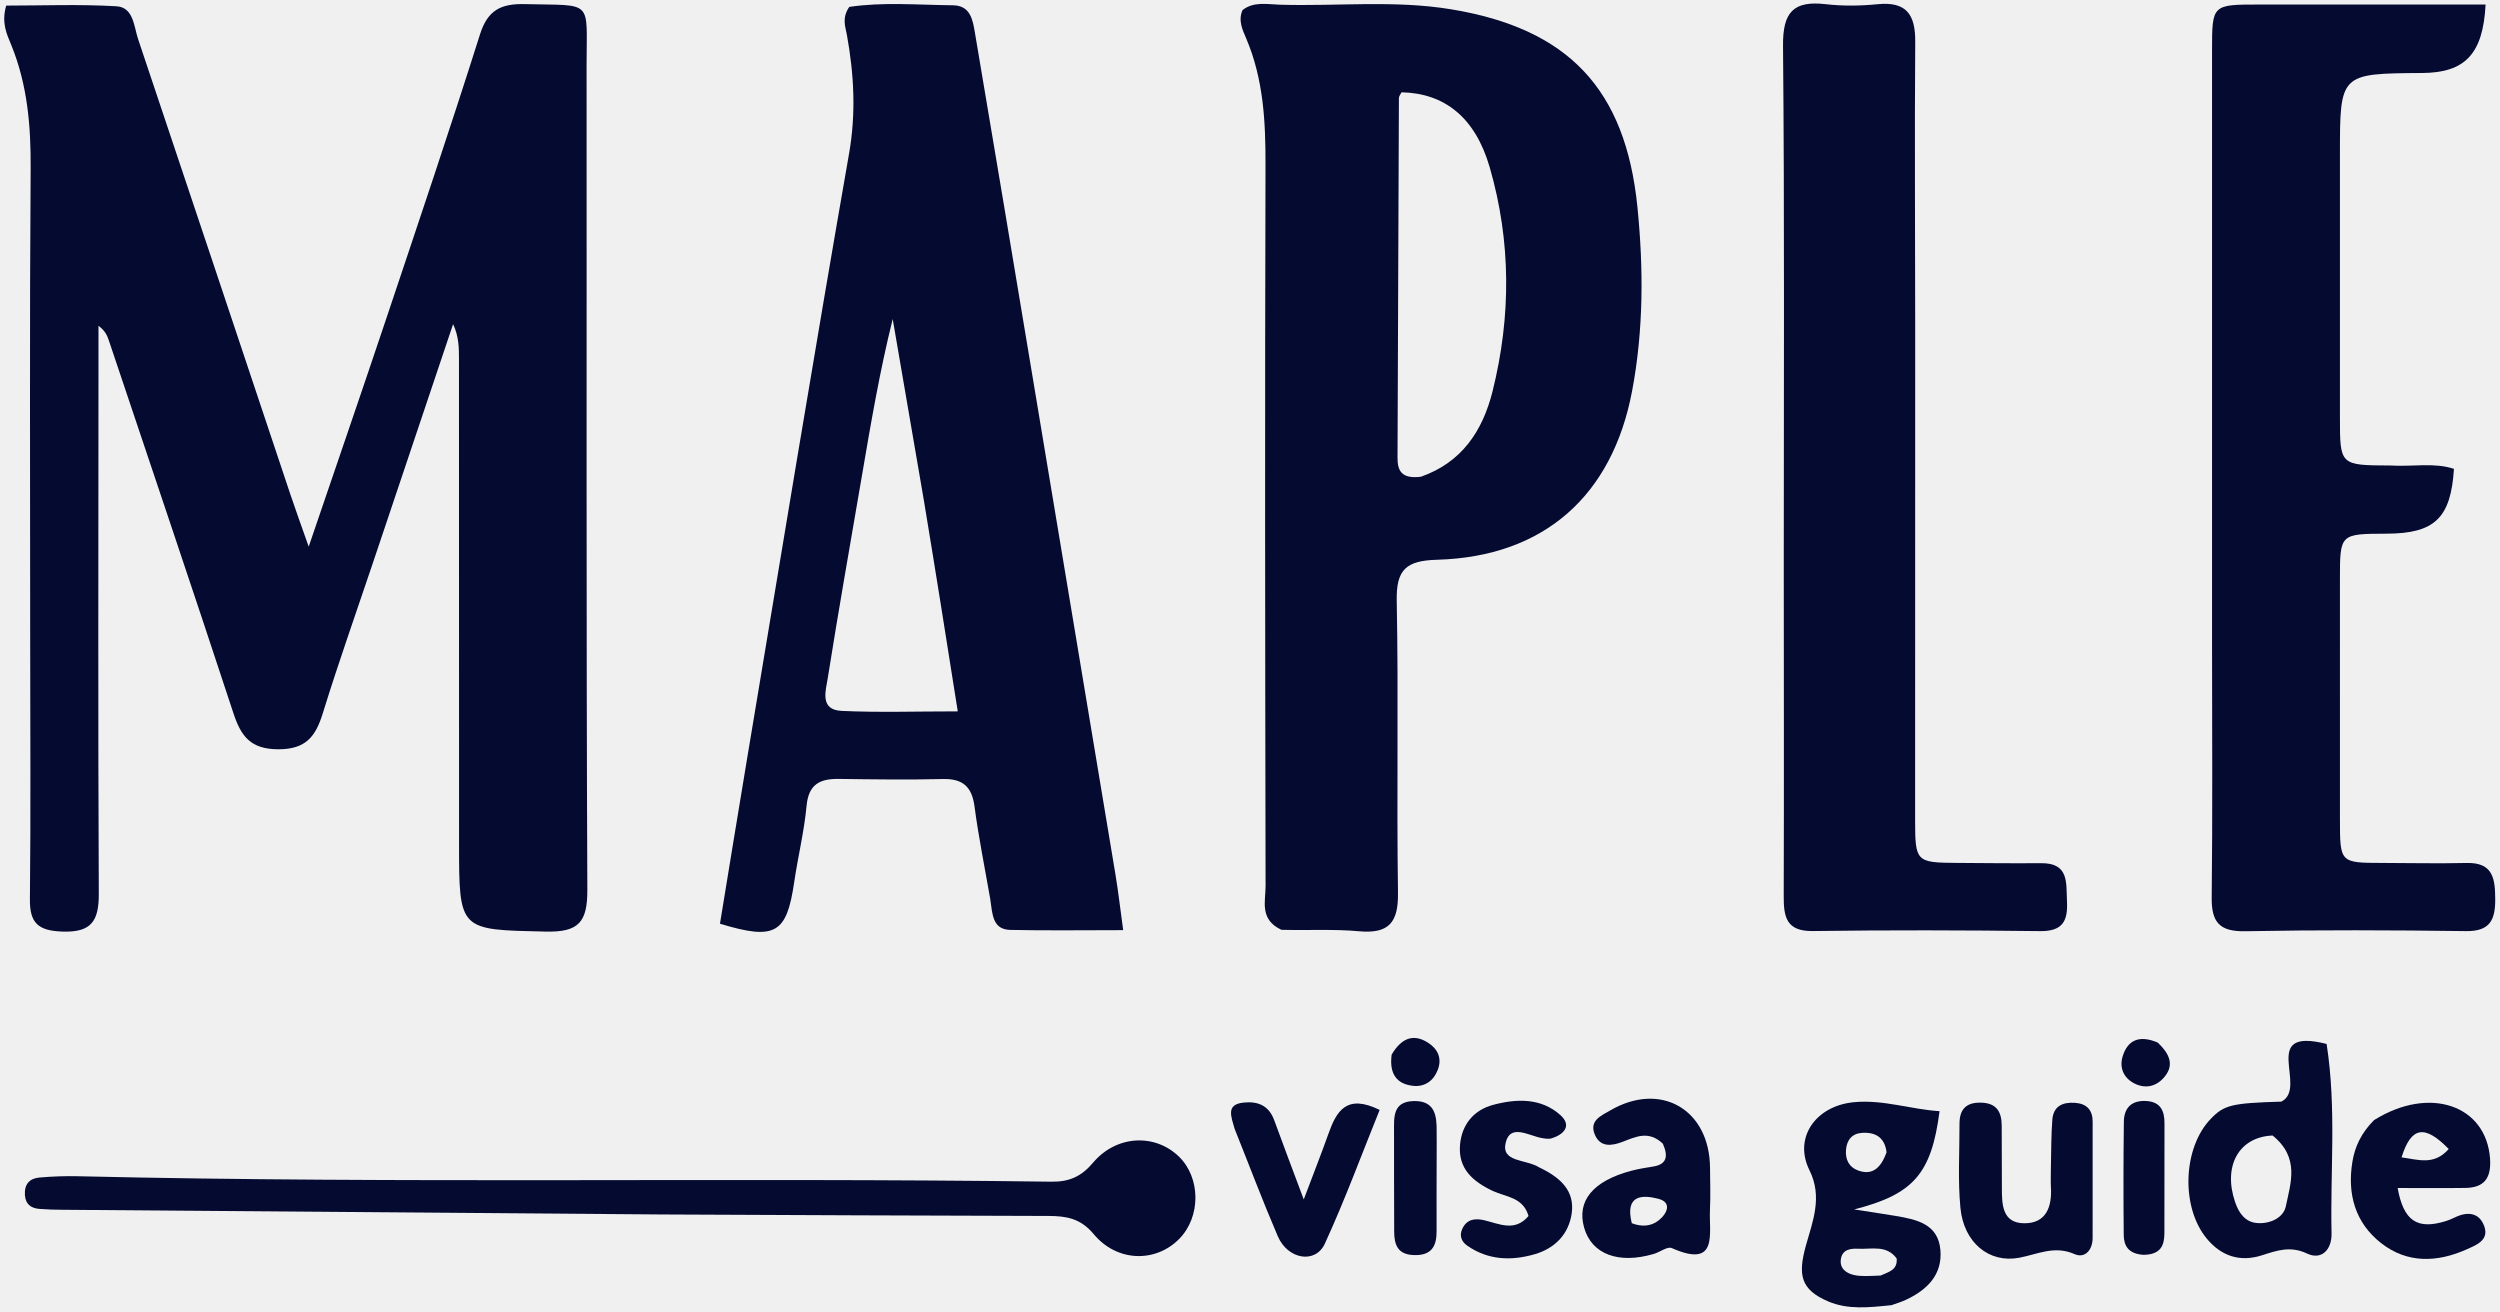
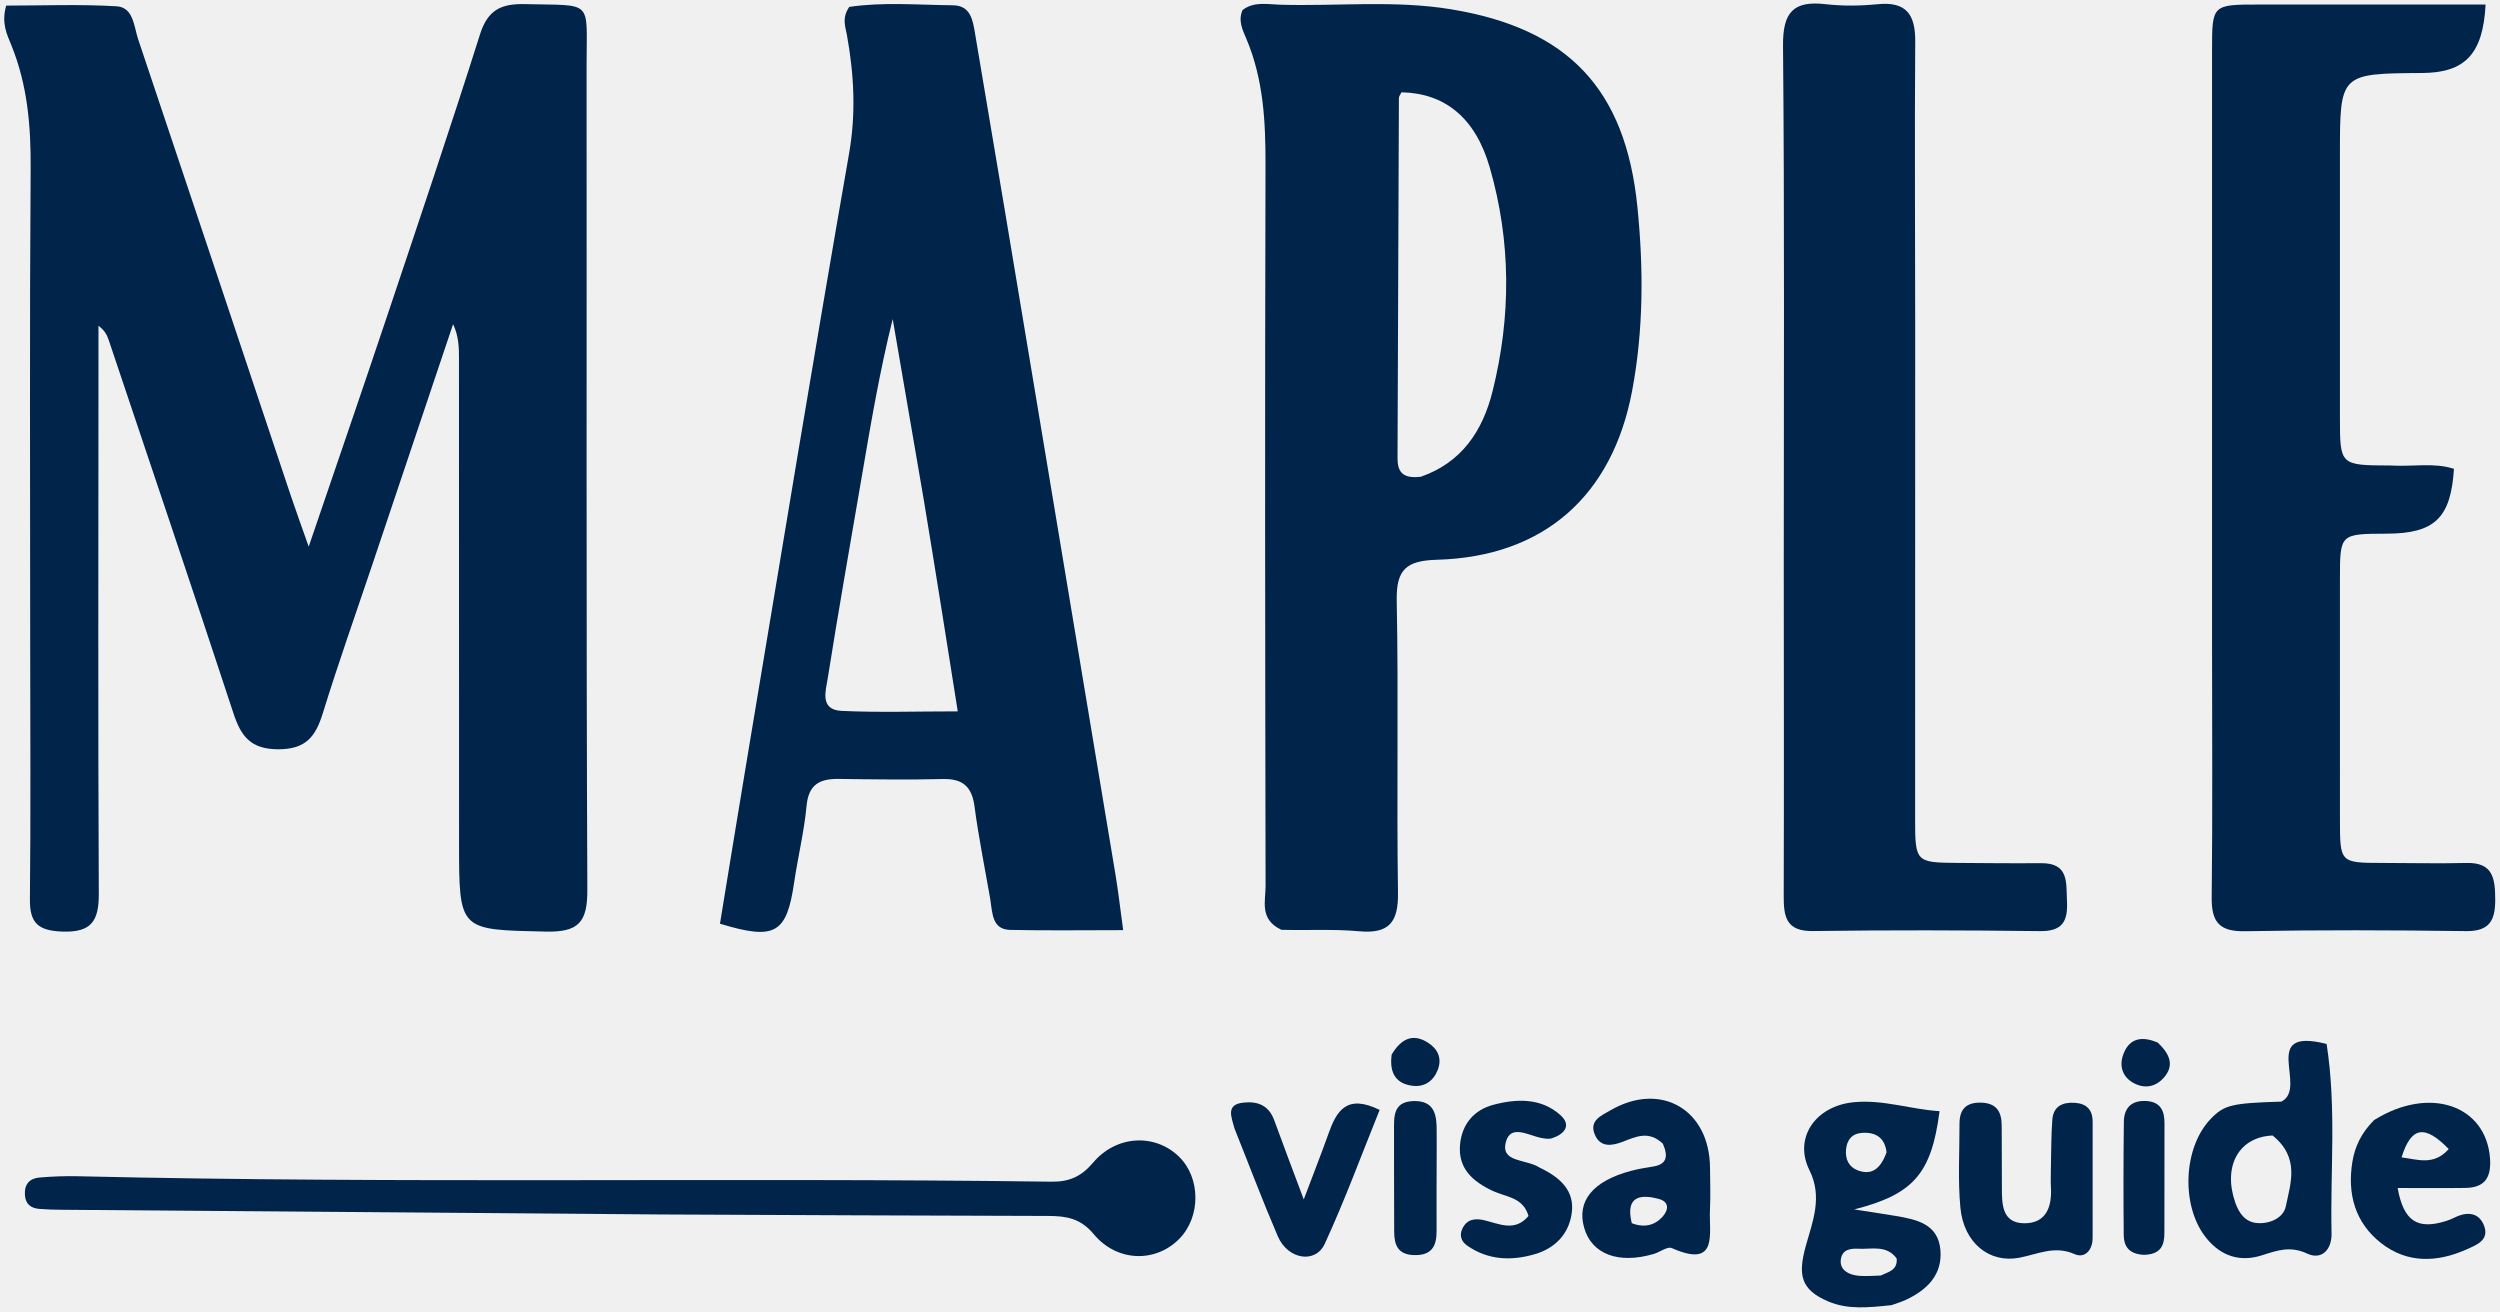
<svg xmlns="http://www.w3.org/2000/svg" width="385" height="202" viewBox="0 0 385 202" fill="none">
  <g clip-path="url(#clip0_53_497)">
-     <path d="M4.65 99C4.65 74.335 4.546 50.169 4.719 26.005C4.766 19.423 4.239 13.078 1.74 6.94C1.07 5.294 0.181 3.581 0.953 0.862C6.475 0.862 12.225 0.629 17.941 0.966C20.571 1.121 20.617 4.087 21.274 6.042C29.122 29.396 36.906 52.772 44.718 76.139C45.503 78.49 46.357 80.818 47.54 84.182C51.757 71.797 55.694 60.376 59.533 48.922C64.398 34.401 69.303 19.891 73.92 5.291C75.12 1.496 77.206 0.543 80.87 0.634C91.489 0.897 90.326 -0.198 90.334 9.999C90.367 52.329 90.267 94.66 90.451 136.99C90.473 141.997 89.153 143.582 84.029 143.466C70.698 143.166 70.696 143.407 70.695 129.868C70.693 105.037 70.686 80.205 70.682 55.373C70.681 53.609 70.682 51.846 69.776 49.917C65.615 62.306 61.453 74.695 57.292 87.084C54.748 94.66 52.072 102.195 49.716 109.828C48.609 113.414 47.122 115.397 42.85 115.389C38.586 115.381 37.113 113.383 35.942 109.819C29.653 90.684 23.194 71.605 16.789 52.508C16.527 51.725 16.227 50.955 15.166 50.171C15.166 52.823 15.166 55.474 15.165 58.126C15.159 84.624 15.087 111.123 15.215 137.62C15.235 141.844 14.074 143.636 9.55 143.461C5.897 143.32 4.567 142.169 4.606 138.496C4.745 125.499 4.654 112.499 4.65 99Z" fill="#050A30" />
-     <path d="M197.339 143.192C193.912 141.59 194.905 138.767 194.9 136.449C194.828 99.469 194.785 62.49 194.888 25.511C194.907 18.787 194.592 12.235 191.927 5.944C191.378 4.648 190.63 3.185 191.349 1.556C193.061 0.202 195.136 0.662 197.06 0.722C205.868 0.995 214.704 -0.017 223.488 1.434C241.42 4.395 250.333 13.609 252.166 31.906C253.11 41.334 253.119 50.811 251.342 60.222C248.3 76.336 237.785 85.732 221.315 86.202C216.592 86.337 215.002 87.66 215.096 92.505C215.386 107.492 215.068 122.489 215.29 137.477C215.357 142.034 213.918 143.837 209.287 143.413C205.486 143.066 201.632 143.293 197.339 143.192ZM218.814 73.418C225.106 71.219 228.33 66.365 229.856 60.251C232.729 48.741 232.713 37.169 229.419 25.775C227.188 18.055 222.436 14.352 215.837 14.214C215.696 14.51 215.433 14.805 215.431 15.101C215.347 33.566 215.287 52.032 215.218 70.497C215.211 72.434 215.786 73.791 218.814 73.418Z" fill="#050A30" />
-     <path d="M152.488 138.392C151.613 133.377 150.684 128.813 150.078 124.207C149.675 121.145 148.273 119.895 145.18 119.971C139.854 120.103 134.522 120.026 129.193 119.954C126.297 119.915 124.524 120.747 124.214 124.076C123.846 128.034 122.882 131.933 122.303 135.876C121.143 143.766 119.403 144.845 110.875 142.251C112.278 133.707 113.674 125.072 115.116 116.444C120.288 85.505 125.358 54.548 130.757 23.648C131.846 17.417 131.52 11.442 130.421 5.367C130.188 4.082 129.617 2.791 130.787 1.063C135.865 0.297 141.329 0.753 146.768 0.815C149.465 0.846 149.811 3.113 150.138 5.041C153.221 23.207 156.242 41.383 159.273 59.558C163.452 84.616 167.631 109.674 171.791 134.736C172.22 137.319 172.514 139.925 172.969 143.243C166.804 143.243 161.198 143.328 155.596 143.206C152.825 143.146 152.842 140.801 152.488 138.392ZM142.273 77.041C140.674 67.738 139.075 58.434 137.476 49.131C135.487 57.137 134.128 65.114 132.766 73.09C130.982 83.538 129.131 93.976 127.472 104.444C127.171 106.342 126.185 109.316 129.604 109.477C135.334 109.746 141.086 109.55 147.495 109.55C145.736 98.417 144.114 88.151 142.273 77.041Z" fill="#050A30" />
-     <path d="M368.068 71.686C371.658 71.898 374.841 71.193 377.909 72.202C377.429 79.788 374.935 82.164 367.54 82.187C360.359 82.21 360.353 82.21 360.35 89.18C360.345 101.51 360.343 113.84 360.351 126.169C360.355 132.879 360.365 132.878 366.856 132.892C371.188 132.901 375.522 133.002 379.851 132.898C383.957 132.801 384.252 135.34 384.265 138.497C384.279 141.69 383.435 143.441 379.759 143.392C368.431 143.24 357.097 143.197 345.771 143.41C341.776 143.485 340.556 142.013 340.601 138.178C340.754 125.184 340.657 112.186 340.656 99.19C340.654 68.699 340.648 38.208 340.656 7.717C340.657 0.707 340.679 0.702 347.888 0.699C359.511 0.694 371.134 0.697 382.78 0.697C382.387 8.354 379.598 11.2 372.992 11.243C360.349 11.325 360.349 11.325 360.349 23.788C360.349 37.284 360.348 50.78 360.349 64.276C360.35 71.655 360.352 71.655 368.068 71.686Z" fill="#050A30" />
-     <path d="M274.7 87C274.699 60.012 274.825 33.523 274.586 7.038C274.539 1.901 276.158 0.07 281.151 0.643C283.782 0.946 286.498 0.913 289.137 0.649C293.593 0.203 294.978 2.241 294.946 6.426C294.837 20.919 294.938 35.412 294.94 49.906C294.942 75.394 294.923 100.882 294.929 126.37C294.931 132.695 295.101 132.845 301.315 132.887C305.646 132.917 309.977 132.967 314.308 132.929C318.685 132.89 318.17 135.97 318.315 138.831C318.469 141.877 317.609 143.436 314.164 143.393C302.505 143.249 290.841 143.221 279.182 143.382C275.048 143.44 274.682 141.166 274.692 137.977C274.743 121.151 274.707 104.326 274.7 87Z" fill="#050A30" />
-     <path d="M102 187.028C70.864 186.786 40.227 186.549 9.591 186.305C8.427 186.296 7.259 186.269 6.099 186.175C4.806 186.071 3.934 185.498 3.836 184.035C3.726 182.379 4.545 181.474 6.076 181.34C8.061 181.166 10.065 181.095 12.057 181.142C62.007 182.317 111.968 181.307 161.919 181.98C164.627 182.016 166.505 181.214 168.327 179.056C171.942 174.774 177.892 174.546 181.562 178.122C184.915 181.39 184.944 187.369 181.621 190.769C178 194.475 172.04 194.394 168.425 190.049C166.406 187.623 164.208 187.262 161.452 187.257C141.802 187.219 122.151 187.114 102 187.028Z" fill="#050A30" />
-     <path d="M291.291 200.996C287.737 201.36 284.59 201.714 281.552 200.422C277.257 198.595 276.866 196.303 278.111 191.81C279.117 188.183 280.724 184.357 278.658 180.217C276.185 175.261 279.548 170.328 285.467 169.741C289.968 169.295 294.258 170.846 298.691 171.122C297.442 180.822 294.618 183.925 285.543 186.253C287.68 186.586 289.821 186.895 291.954 187.256C295.161 187.8 298.478 188.486 298.822 192.496C299.148 196.292 296.799 198.627 293.553 200.153C292.953 200.435 292.318 200.642 291.291 200.996ZM289.625 196.432C290.771 195.879 292.256 195.644 292.085 193.8C290.523 191.676 288.215 192.413 286.158 192.306C284.982 192.246 283.718 192.41 283.494 193.909C283.282 195.334 284.308 196.07 285.47 196.342C286.572 196.6 287.758 196.507 289.625 196.432ZM290.53 177.454C290.265 175.208 288.861 174.323 286.761 174.461C285.222 174.562 284.414 175.538 284.285 177.056C284.159 178.532 284.722 179.724 286.112 180.242C288.207 181.021 289.597 180.054 290.53 177.454Z" fill="#050A30" />
-     <path d="M358.299 160.768C359.837 170.718 358.843 180.341 359.059 189.943C359.115 192.44 357.529 194.101 355.307 193.054C352.678 191.814 350.642 192.587 348.296 193.33C344.954 194.387 342.075 193.448 339.833 190.733C335.831 185.887 336.149 176.777 340.457 172.302C342.53 170.15 343.671 169.886 351.331 169.649C355.531 167.523 347.76 158.093 358.299 160.768ZM349.98 174.868C344.775 175.091 342.311 179.568 344.208 185.128C344.807 186.885 345.795 188.2 347.589 188.349C349.526 188.511 351.646 187.578 352.017 185.772C352.752 182.199 354.202 178.283 349.98 174.868Z" fill="#050A30" />
-     <path d="M365.609 172.492C374.2 167.139 382.877 170.232 383.465 178.406C383.676 181.342 382.65 182.895 379.69 182.941C376.223 182.994 372.754 182.953 369.237 182.953C370.149 188.042 372.264 189.419 376.674 188.043C377.149 187.895 377.612 187.696 378.06 187.478C380.018 186.524 381.831 186.731 382.587 188.873C383.338 191.004 381.314 191.755 379.888 192.393C375.355 194.422 370.735 194.609 366.685 191.434C362.691 188.302 361.46 183.876 362.267 178.926C362.648 176.589 363.627 174.48 365.609 172.492ZM377.105 176.95C373.407 173.161 371.329 173.463 369.837 178.237C372.351 178.558 374.813 179.546 377.105 176.95Z" fill="#050A30" />
-     <path d="M315.836 179.862C315.901 177.074 315.878 174.745 316.059 172.432C316.222 170.351 317.637 169.7 319.56 169.836C321.365 169.964 322.263 170.949 322.267 172.722C322.281 178.699 322.276 184.677 322.264 190.654C322.261 192.522 321.063 193.835 319.477 193.132C316.387 191.763 313.806 193.154 310.963 193.692C306.305 194.573 302.415 191.356 301.903 186.001C301.494 181.723 301.778 177.377 301.763 173.061C301.756 170.812 302.817 169.727 305.138 169.809C307.532 169.894 308.261 171.284 308.262 173.394C308.264 176.549 308.29 179.703 308.29 182.858C308.291 185.437 308.299 188.349 311.722 188.383C315.103 188.416 316.029 185.854 315.842 182.819C315.791 181.992 315.836 181.159 315.836 179.862Z" fill="#050A30" />
-     <path d="M256.077 176.122C253.856 174.029 251.868 175.09 249.845 175.852C248.192 176.474 246.44 176.724 245.599 174.72C244.69 172.555 246.629 171.791 247.978 171.005C255.736 166.483 263.281 170.847 263.344 179.845C263.359 182 263.436 184.16 263.334 186.31C263.159 189.977 264.685 195.404 257.452 192.204C256.794 191.913 255.635 192.824 254.688 193.104C249.249 194.709 245.128 193.154 243.962 189.079C242.78 184.951 245.3 181.875 251.197 180.305C252.313 180.008 253.464 179.827 254.607 179.642C256.648 179.311 256.958 178.115 256.077 176.122ZM251.294 188.374C252.764 188.945 254.239 188.9 255.463 187.917C256.781 186.859 257.497 185.155 255.384 184.613C253.096 184.026 250.171 183.857 251.294 188.374Z" fill="#050A30" />
-     <path d="M237.08 179.799C240.31 181.341 242.527 183.384 242.046 186.838C241.6 190.037 239.486 192.229 236.378 193.14C232.745 194.204 229.153 194.08 225.917 191.803C225.029 191.178 224.706 190.233 225.219 189.182C225.94 187.705 227.225 187.591 228.61 187.925C230.926 188.484 233.304 189.74 235.391 187.261C234.555 184.34 231.857 184.335 229.896 183.408C226.8 181.943 224.509 179.964 224.847 176.256C225.129 173.155 226.976 170.942 229.939 170.149C233.545 169.184 237.332 169.05 240.308 171.733C242.092 173.342 240.877 174.696 238.948 175.307C238.504 175.447 237.959 175.343 237.474 175.264C235.49 174.939 232.63 173.006 231.893 175.904C231.092 179.057 234.999 178.465 237.08 179.799Z" fill="#050A30" />
-     <path d="M190.135 173.849C189.588 171.895 188.764 170.088 191.508 169.798C193.718 169.565 195.408 170.248 196.232 172.52C197.582 176.239 198.994 179.936 200.778 184.711C202.307 180.659 203.496 177.649 204.579 174.601C205.805 171.152 207.342 168.4 212.465 170.927C209.674 177.831 207.117 184.804 204.021 191.53C202.57 194.682 198.32 193.959 196.784 190.388C194.486 185.047 192.44 179.598 190.135 173.849Z" fill="#050A30" />
-     <path d="M330.111 193.243C327.754 193.109 327.069 191.814 327.054 190.196C326.999 184.384 327.004 178.571 327.073 172.758C327.099 170.558 328.311 169.405 330.588 169.56C332.723 169.705 333.334 171.073 333.33 172.964C333.318 178.612 333.33 184.259 333.317 189.907C333.313 191.752 332.787 193.208 330.111 193.243Z" fill="#050A30" />
-     <path d="M221.252 176.227C221.244 181.004 221.215 185.313 221.235 189.622C221.246 192.004 220.385 193.371 217.737 193.284C215.26 193.202 214.709 191.72 214.706 189.67C214.697 184.532 214.668 179.395 214.68 174.257C214.685 172.096 214.453 169.674 217.643 169.566C220.956 169.453 221.28 171.75 221.244 174.268C221.237 174.765 221.247 175.262 221.252 176.227Z" fill="#050A30" />
-     <path d="M214.316 162.401C215.809 159.902 217.609 159.136 219.857 160.538C221.369 161.481 222.126 162.926 221.416 164.756C220.748 166.48 219.392 167.422 217.581 167.216C215.03 166.926 213.929 165.303 214.316 162.401Z" fill="#050A30" />
-     <path d="M332.295 160.558C334.229 162.387 334.874 164.138 333.184 166.009C331.949 167.376 330.313 167.686 328.667 166.837C326.983 165.968 326.356 164.366 326.901 162.634C327.682 160.152 329.479 159.355 332.295 160.558Z" fill="#050A30" />
+     <path d="M4.65 99C4.65 74.335 4.546 50.169 4.719 26.005C4.766 19.423 4.239 13.078 1.74 6.94C1.07 5.294 0.181 3.581 0.953 0.862C6.475 0.862 12.225 0.629 17.941 0.966C20.571 1.121 20.617 4.087 21.274 6.042C29.122 29.396 36.906 52.772 44.718 76.139C45.503 78.49 46.357 80.818 47.54 84.182C51.757 71.797 55.694 60.376 59.533 48.922C64.398 34.401 69.303 19.891 73.92 5.291C75.12 1.496 77.206 0.543 80.87 0.634C91.489 0.897 90.326 -0.198 90.334 9.999C90.367 52.329 90.267 94.66 90.451 136.99C90.473 141.997 89.153 143.582 84.029 143.466C70.698 143.166 70.696 143.407 70.695 129.868C70.693 105.037 70.686 80.205 70.682 55.373C70.681 53.609 70.682 51.846 69.776 49.917C65.615 62.306 61.453 74.695 57.292 87.084C54.748 94.66 52.072 102.195 49.716 109.828C48.609 113.414 47.122 115.397 42.85 115.389C38.586 115.381 37.113 113.383 35.942 109.819C29.653 90.684 23.194 71.605 16.789 52.508C16.527 51.725 16.227 50.955 15.166 50.171C15.166 52.823 15.166 55.474 15.165 58.126C15.159 84.624 15.087 111.123 15.215 137.62C15.235 141.844 14.074 143.636 9.55 143.461C5.897 143.32 4.567 142.169 4.606 138.496C4.745 125.499 4.654 112.499 4.65 99Z" fill="#01244a" />
+     <path d="M197.339 143.192C193.912 141.59 194.905 138.767 194.9 136.449C194.828 99.469 194.785 62.49 194.888 25.511C194.907 18.787 194.592 12.235 191.927 5.944C191.378 4.648 190.63 3.185 191.349 1.556C193.061 0.202 195.136 0.662 197.06 0.722C205.868 0.995 214.704 -0.017 223.488 1.434C241.42 4.395 250.333 13.609 252.166 31.906C253.11 41.334 253.119 50.811 251.342 60.222C248.3 76.336 237.785 85.732 221.315 86.202C216.592 86.337 215.002 87.66 215.096 92.505C215.386 107.492 215.068 122.489 215.29 137.477C215.357 142.034 213.918 143.837 209.287 143.413C205.486 143.066 201.632 143.293 197.339 143.192ZM218.814 73.418C225.106 71.219 228.33 66.365 229.856 60.251C232.729 48.741 232.713 37.169 229.419 25.775C227.188 18.055 222.436 14.352 215.837 14.214C215.696 14.51 215.433 14.805 215.431 15.101C215.347 33.566 215.287 52.032 215.218 70.497C215.211 72.434 215.786 73.791 218.814 73.418Z" fill="#01244a" />
+     <path d="M152.488 138.392C151.613 133.377 150.684 128.813 150.078 124.207C149.675 121.145 148.273 119.895 145.18 119.971C139.854 120.103 134.522 120.026 129.193 119.954C126.297 119.915 124.524 120.747 124.214 124.076C123.846 128.034 122.882 131.933 122.303 135.876C121.143 143.766 119.403 144.845 110.875 142.251C112.278 133.707 113.674 125.072 115.116 116.444C120.288 85.505 125.358 54.548 130.757 23.648C131.846 17.417 131.52 11.442 130.421 5.367C130.188 4.082 129.617 2.791 130.787 1.063C135.865 0.297 141.329 0.753 146.768 0.815C149.465 0.846 149.811 3.113 150.138 5.041C153.221 23.207 156.242 41.383 159.273 59.558C163.452 84.616 167.631 109.674 171.791 134.736C172.22 137.319 172.514 139.925 172.969 143.243C166.804 143.243 161.198 143.328 155.596 143.206C152.825 143.146 152.842 140.801 152.488 138.392ZM142.273 77.041C140.674 67.738 139.075 58.434 137.476 49.131C135.487 57.137 134.128 65.114 132.766 73.09C130.982 83.538 129.131 93.976 127.472 104.444C127.171 106.342 126.185 109.316 129.604 109.477C135.334 109.746 141.086 109.55 147.495 109.55C145.736 98.417 144.114 88.151 142.273 77.041Z" fill="#01244a" />
+     <path d="M368.068 71.686C371.658 71.898 374.841 71.193 377.909 72.202C377.429 79.788 374.935 82.164 367.54 82.187C360.359 82.21 360.353 82.21 360.35 89.18C360.345 101.51 360.343 113.84 360.351 126.169C360.355 132.879 360.365 132.878 366.856 132.892C371.188 132.901 375.522 133.002 379.851 132.898C383.957 132.801 384.252 135.34 384.265 138.497C384.279 141.69 383.435 143.441 379.759 143.392C368.431 143.24 357.097 143.197 345.771 143.41C341.776 143.485 340.556 142.013 340.601 138.178C340.754 125.184 340.657 112.186 340.656 99.19C340.654 68.699 340.648 38.208 340.656 7.717C340.657 0.707 340.679 0.702 347.888 0.699C359.511 0.694 371.134 0.697 382.78 0.697C382.387 8.354 379.598 11.2 372.992 11.243C360.349 11.325 360.349 11.325 360.349 23.788C360.349 37.284 360.348 50.78 360.349 64.276C360.35 71.655 360.352 71.655 368.068 71.686Z" fill="#01244a" />
+     <path d="M274.7 87C274.699 60.012 274.825 33.523 274.586 7.038C274.539 1.901 276.158 0.07 281.151 0.643C283.782 0.946 286.498 0.913 289.137 0.649C293.593 0.203 294.978 2.241 294.946 6.426C294.837 20.919 294.938 35.412 294.94 49.906C294.942 75.394 294.923 100.882 294.929 126.37C294.931 132.695 295.101 132.845 301.315 132.887C305.646 132.917 309.977 132.967 314.308 132.929C318.685 132.89 318.17 135.97 318.315 138.831C318.469 141.877 317.609 143.436 314.164 143.393C302.505 143.249 290.841 143.221 279.182 143.382C275.048 143.44 274.682 141.166 274.692 137.977C274.743 121.151 274.707 104.326 274.7 87Z" fill="#01244a" />
+     <path d="M102 187.028C70.864 186.786 40.227 186.549 9.591 186.305C8.427 186.296 7.259 186.269 6.099 186.175C4.806 186.071 3.934 185.498 3.836 184.035C3.726 182.379 4.545 181.474 6.076 181.34C8.061 181.166 10.065 181.095 12.057 181.142C62.007 182.317 111.968 181.307 161.919 181.98C164.627 182.016 166.505 181.214 168.327 179.056C171.942 174.774 177.892 174.546 181.562 178.122C184.915 181.39 184.944 187.369 181.621 190.769C178 194.475 172.04 194.394 168.425 190.049C166.406 187.623 164.208 187.262 161.452 187.257C141.802 187.219 122.151 187.114 102 187.028Z" fill="#01244a" />
+     <path d="M291.291 200.996C287.737 201.36 284.59 201.714 281.552 200.422C277.257 198.595 276.866 196.303 278.111 191.81C279.117 188.183 280.724 184.357 278.658 180.217C276.185 175.261 279.548 170.328 285.467 169.741C289.968 169.295 294.258 170.846 298.691 171.122C297.442 180.822 294.618 183.925 285.543 186.253C287.68 186.586 289.821 186.895 291.954 187.256C295.161 187.8 298.478 188.486 298.822 192.496C299.148 196.292 296.799 198.627 293.553 200.153C292.953 200.435 292.318 200.642 291.291 200.996ZM289.625 196.432C290.771 195.879 292.256 195.644 292.085 193.8C290.523 191.676 288.215 192.413 286.158 192.306C284.982 192.246 283.718 192.41 283.494 193.909C283.282 195.334 284.308 196.07 285.47 196.342C286.572 196.6 287.758 196.507 289.625 196.432ZM290.53 177.454C290.265 175.208 288.861 174.323 286.761 174.461C285.222 174.562 284.414 175.538 284.285 177.056C284.159 178.532 284.722 179.724 286.112 180.242C288.207 181.021 289.597 180.054 290.53 177.454Z" fill="#01244a" />
+     <path d="M358.299 160.768C359.837 170.718 358.843 180.341 359.059 189.943C359.115 192.44 357.529 194.101 355.307 193.054C352.678 191.814 350.642 192.587 348.296 193.33C344.954 194.387 342.075 193.448 339.833 190.733C335.831 185.887 336.149 176.777 340.457 172.302C342.53 170.15 343.671 169.886 351.331 169.649C355.531 167.523 347.76 158.093 358.299 160.768ZM349.98 174.868C344.775 175.091 342.311 179.568 344.208 185.128C344.807 186.885 345.795 188.2 347.589 188.349C349.526 188.511 351.646 187.578 352.017 185.772C352.752 182.199 354.202 178.283 349.98 174.868Z" fill="#01244a" />
+     <path d="M365.609 172.492C374.2 167.139 382.877 170.232 383.465 178.406C383.676 181.342 382.65 182.895 379.69 182.941C376.223 182.994 372.754 182.953 369.237 182.953C370.149 188.042 372.264 189.419 376.674 188.043C377.149 187.895 377.612 187.696 378.06 187.478C380.018 186.524 381.831 186.731 382.587 188.873C383.338 191.004 381.314 191.755 379.888 192.393C375.355 194.422 370.735 194.609 366.685 191.434C362.691 188.302 361.46 183.876 362.267 178.926C362.648 176.589 363.627 174.48 365.609 172.492ZM377.105 176.95C373.407 173.161 371.329 173.463 369.837 178.237C372.351 178.558 374.813 179.546 377.105 176.95Z" fill="#01244a" />
+     <path d="M315.836 179.862C315.901 177.074 315.878 174.745 316.059 172.432C316.222 170.351 317.637 169.7 319.56 169.836C321.365 169.964 322.263 170.949 322.267 172.722C322.281 178.699 322.276 184.677 322.264 190.654C322.261 192.522 321.063 193.835 319.477 193.132C316.387 191.763 313.806 193.154 310.963 193.692C306.305 194.573 302.415 191.356 301.903 186.001C301.494 181.723 301.778 177.377 301.763 173.061C301.756 170.812 302.817 169.727 305.138 169.809C307.532 169.894 308.261 171.284 308.262 173.394C308.264 176.549 308.29 179.703 308.29 182.858C308.291 185.437 308.299 188.349 311.722 188.383C315.103 188.416 316.029 185.854 315.842 182.819C315.791 181.992 315.836 181.159 315.836 179.862Z" fill="#01244a" />
+     <path d="M256.077 176.122C253.856 174.029 251.868 175.09 249.845 175.852C248.192 176.474 246.44 176.724 245.599 174.72C244.69 172.555 246.629 171.791 247.978 171.005C255.736 166.483 263.281 170.847 263.344 179.845C263.359 182 263.436 184.16 263.334 186.31C263.159 189.977 264.685 195.404 257.452 192.204C256.794 191.913 255.635 192.824 254.688 193.104C249.249 194.709 245.128 193.154 243.962 189.079C242.78 184.951 245.3 181.875 251.197 180.305C252.313 180.008 253.464 179.827 254.607 179.642C256.648 179.311 256.958 178.115 256.077 176.122ZM251.294 188.374C252.764 188.945 254.239 188.9 255.463 187.917C256.781 186.859 257.497 185.155 255.384 184.613C253.096 184.026 250.171 183.857 251.294 188.374Z" fill="#01244a" />
+     <path d="M237.08 179.799C240.31 181.341 242.527 183.384 242.046 186.838C241.6 190.037 239.486 192.229 236.378 193.14C232.745 194.204 229.153 194.08 225.917 191.803C225.029 191.178 224.706 190.233 225.219 189.182C225.94 187.705 227.225 187.591 228.61 187.925C230.926 188.484 233.304 189.74 235.391 187.261C234.555 184.34 231.857 184.335 229.896 183.408C226.8 181.943 224.509 179.964 224.847 176.256C225.129 173.155 226.976 170.942 229.939 170.149C233.545 169.184 237.332 169.05 240.308 171.733C242.092 173.342 240.877 174.696 238.948 175.307C238.504 175.447 237.959 175.343 237.474 175.264C235.49 174.939 232.63 173.006 231.893 175.904C231.092 179.057 234.999 178.465 237.08 179.799Z" fill="#01244a" />
+     <path d="M190.135 173.849C189.588 171.895 188.764 170.088 191.508 169.798C193.718 169.565 195.408 170.248 196.232 172.52C197.582 176.239 198.994 179.936 200.778 184.711C202.307 180.659 203.496 177.649 204.579 174.601C205.805 171.152 207.342 168.4 212.465 170.927C209.674 177.831 207.117 184.804 204.021 191.53C202.57 194.682 198.32 193.959 196.784 190.388C194.486 185.047 192.44 179.598 190.135 173.849Z" fill="#01244a" />
+     <path d="M330.111 193.243C327.754 193.109 327.069 191.814 327.054 190.196C326.999 184.384 327.004 178.571 327.073 172.758C327.099 170.558 328.311 169.405 330.588 169.56C332.723 169.705 333.334 171.073 333.33 172.964C333.318 178.612 333.33 184.259 333.317 189.907C333.313 191.752 332.787 193.208 330.111 193.243Z" fill="#01244a" />
+     <path d="M221.252 176.227C221.244 181.004 221.215 185.313 221.235 189.622C221.246 192.004 220.385 193.371 217.737 193.284C215.26 193.202 214.709 191.72 214.706 189.67C214.697 184.532 214.668 179.395 214.68 174.257C214.685 172.096 214.453 169.674 217.643 169.566C220.956 169.453 221.28 171.75 221.244 174.268C221.237 174.765 221.247 175.262 221.252 176.227Z" fill="#01244a" />
+     <path d="M214.316 162.401C215.809 159.902 217.609 159.136 219.857 160.538C221.369 161.481 222.126 162.926 221.416 164.756C220.748 166.48 219.392 167.422 217.581 167.216C215.03 166.926 213.929 165.303 214.316 162.401Z" fill="#01244a" />
+     <path d="M332.295 160.558C334.229 162.387 334.874 164.138 333.184 166.009C331.949 167.376 330.313 167.686 328.667 166.837C326.983 165.968 326.356 164.366 326.901 162.634C327.682 160.152 329.479 159.355 332.295 160.558Z" fill="#01244a" />
  </g>
  <defs>
    <clipPath id="clip0_53_497">
      <rect width="385" height="202" fill="white" />
    </clipPath>
  </defs>
</svg>
